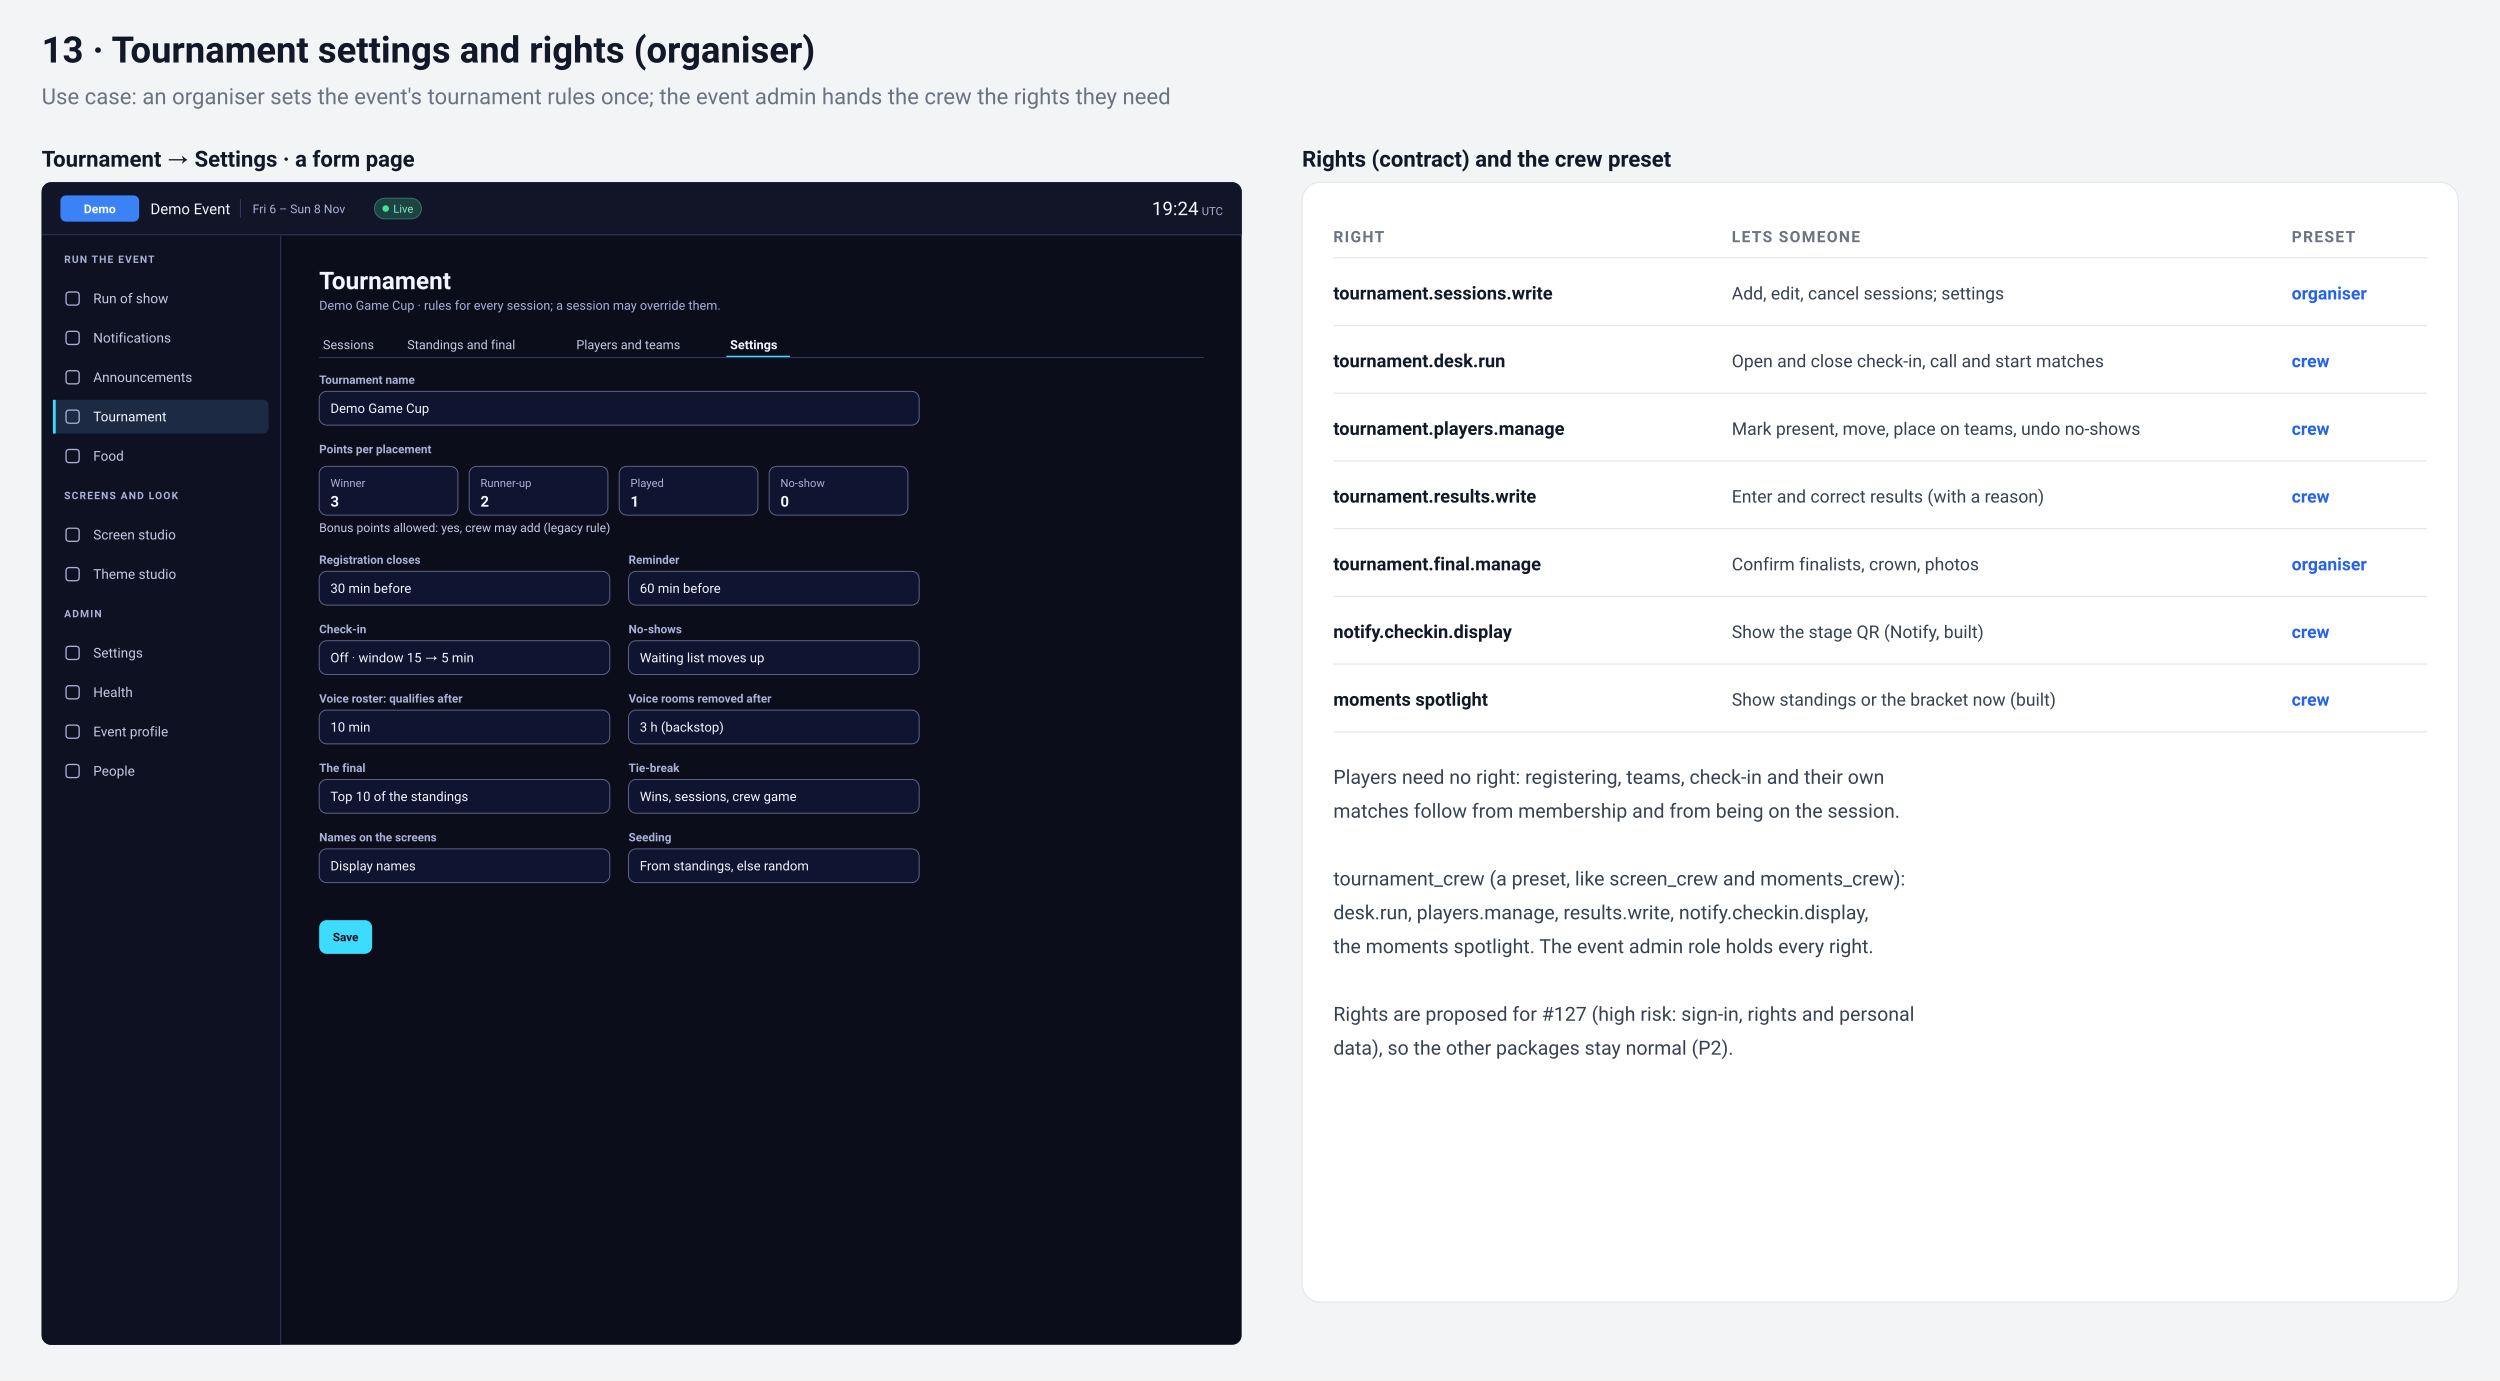
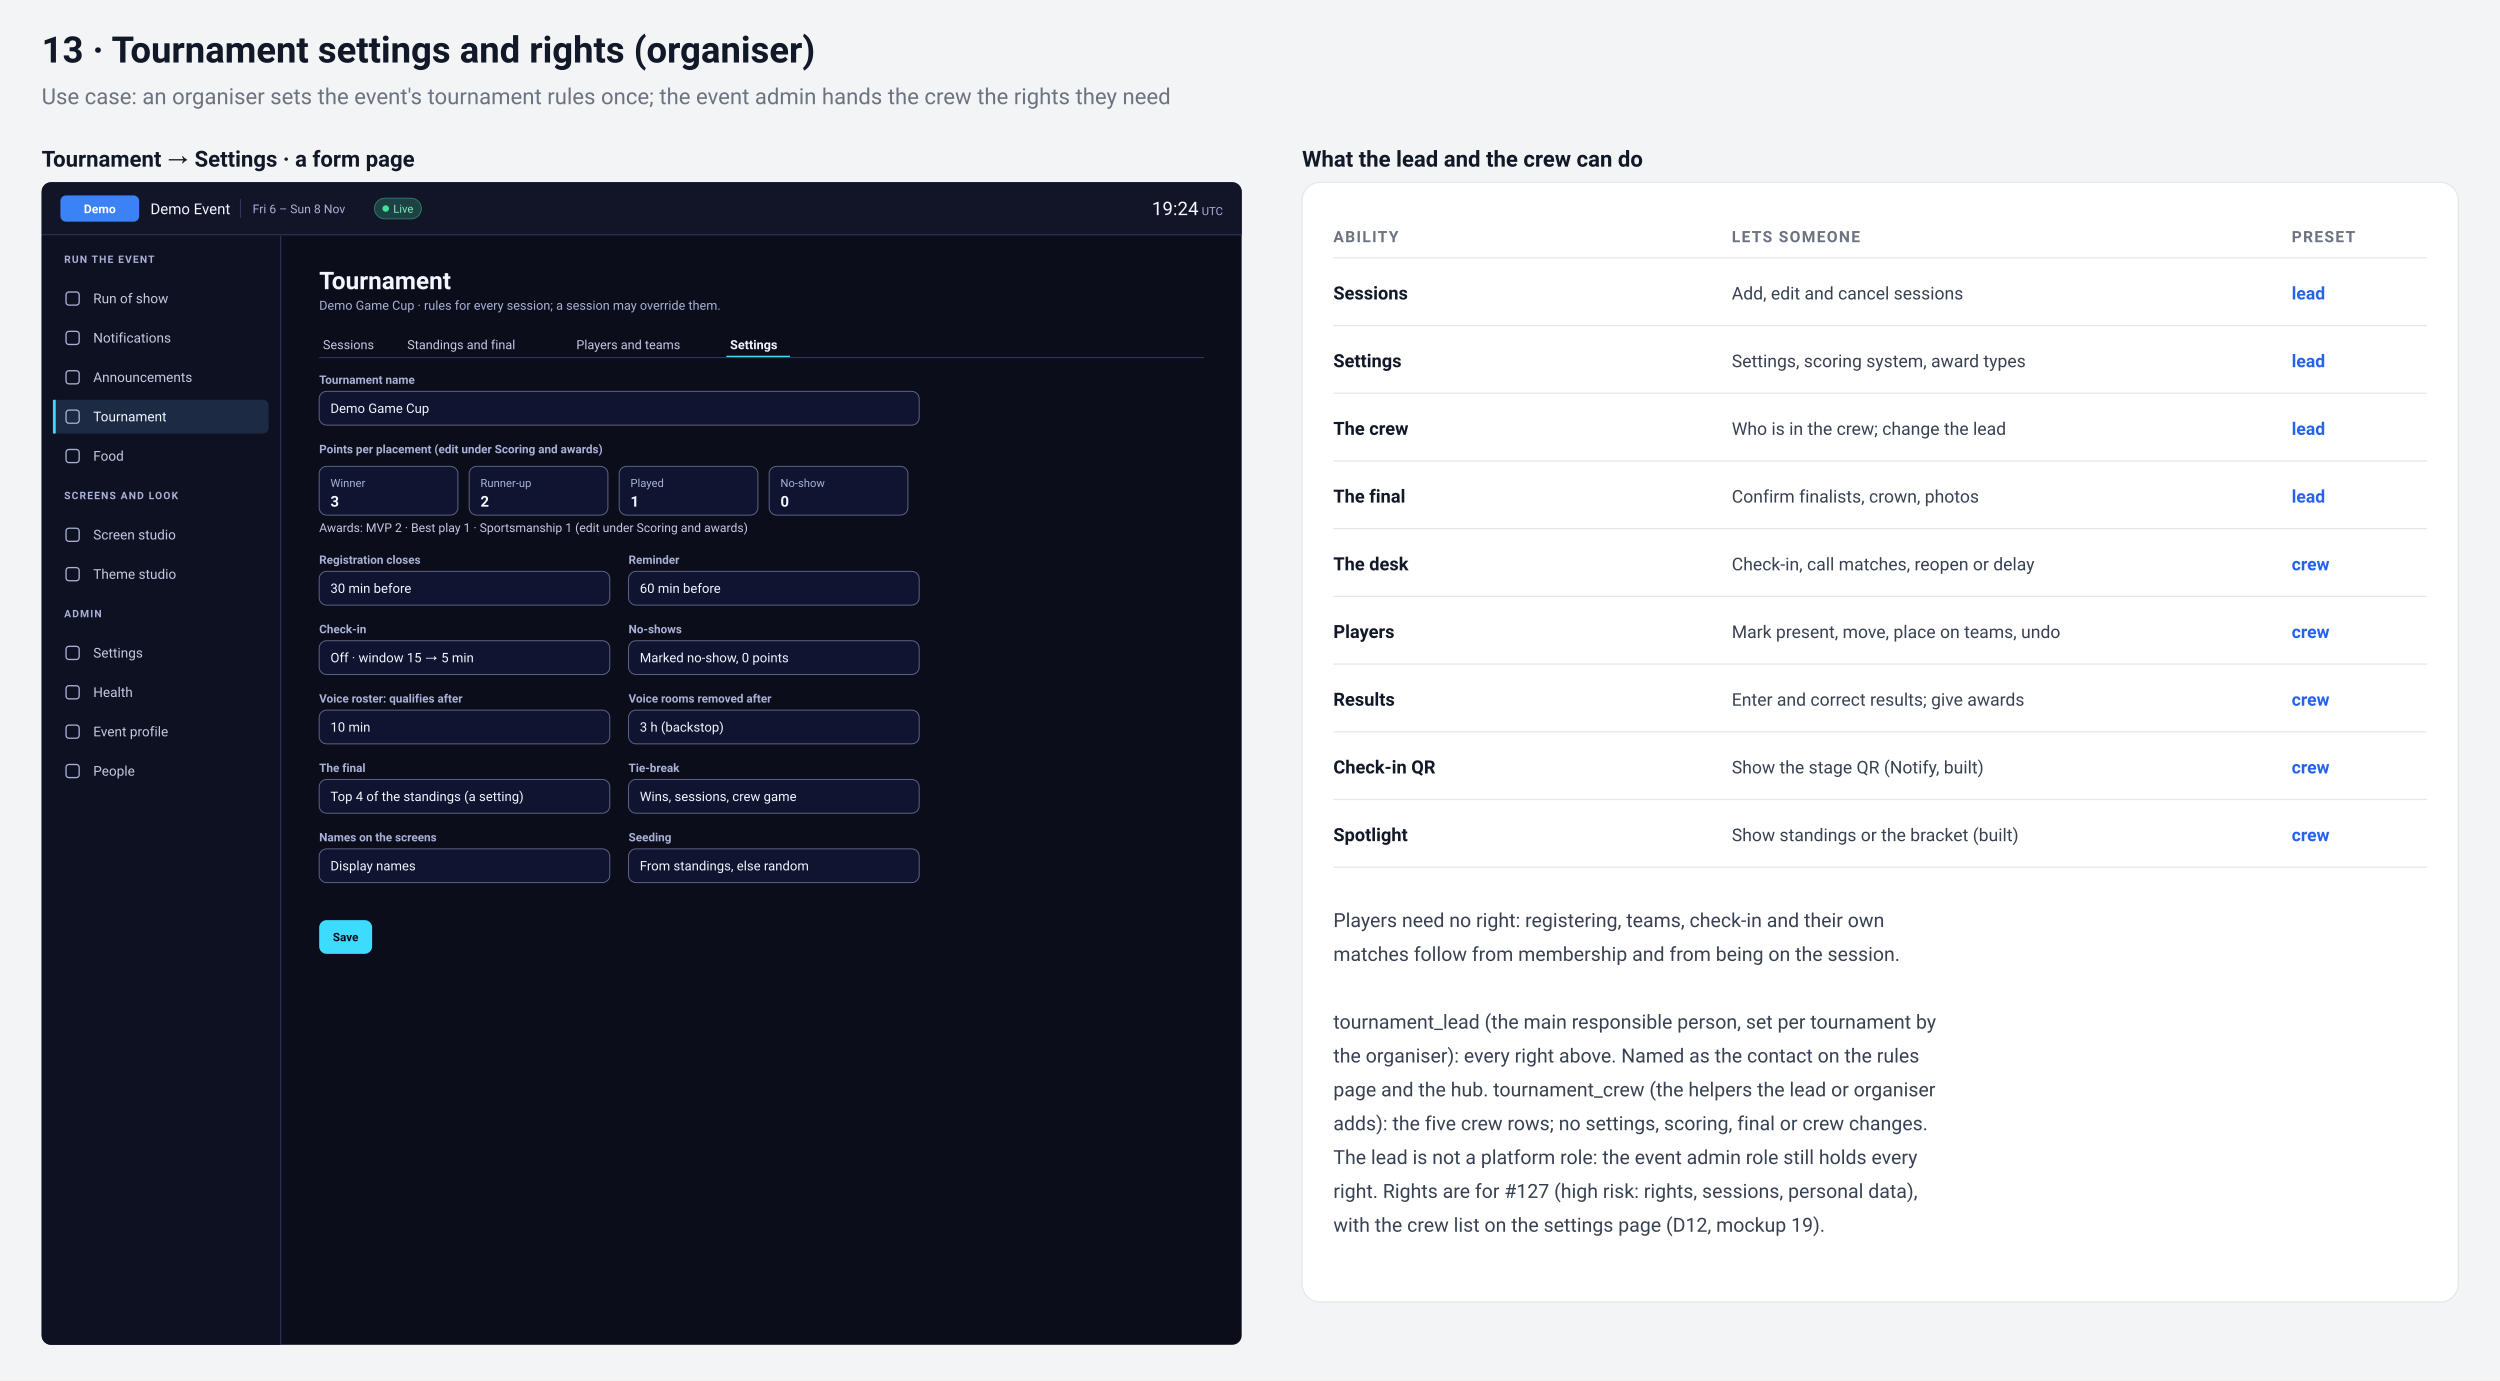
<svg xmlns="http://www.w3.org/2000/svg" viewBox="0 0 1920 1060" width="1920" height="1060" font-family="system-ui, -apple-system, 'Segoe UI', Roboto, Helvetica, Arial, sans-serif">
  <defs>
    <marker id="ah" viewBox="0 0 10 10" refX="9" refY="5" markerWidth="8" markerHeight="8" orient="auto-start-reverse">
      <path d="M0,0 L10,5 L0,10 z" fill="#6b7280" />
    </marker>
  </defs>
  <rect x="0.0" y="0.0" width="1920.0" height="1060.0" rx="0" fill="#f3f4f6" />
  <text x="32.0" y="48.0" font-size="28" fill="#111827" font-weight="700" text-anchor="start" data-box="32.0 1888.0">13 · Tournament settings and rights (organiser)</text>
  <text x="32.0" y="80.0" font-size="17" fill="#6b7280" font-weight="400" text-anchor="start" data-box="32.0 1888.0">Use case: an organiser sets the event's tournament rules once; the event admin hands the crew the rights they need</text>
  <text x="32.0" y="128.0" font-size="17" fill="#111827" font-weight="700" text-anchor="start" data-box="32.0 932.0">Tournament → Settings · a form page</text>
  <defs>
    <clipPath id="c1">
      <rect x="0" y="0" width="1280" height="1240" rx="10" />
    </clipPath>
  </defs>
  <g transform="translate(32.0,140.0) scale(0.72)">
    <g clip-path="url(#c1)">
      <rect x="0.0" y="0.0" width="1280.0" height="1240.0" rx="0" fill="#0b0d1a" />
      <rect x="0.0" y="0.0" width="1280.0" height="56.0" rx="0" fill="#121528" />
      <line x1="0.0" y1="56.0" x2="1280.0" y2="56.0" stroke="#343c66" stroke-width="1" />
      <rect x="20.0" y="14.0" width="84.0" height="28.0" rx="6" fill="#3b82f6" />
      <text x="62.0" y="33.0" font-size="13" fill="#fff" font-weight="700" text-anchor="middle">Demo</text>
      <text x="116.0" y="34.0" font-size="16" fill="#f3f5ff" font-weight="400" text-anchor="start">Demo Event</text>
      <line x1="212.0" y1="18.0" x2="212.0" y2="38.0" stroke="#343c66" stroke-width="1" />
      <text x="225.0" y="33.0" font-size="13" fill="#a9b1d6" font-weight="400" text-anchor="start">Fri 6 – Sun 8 Nov</text>
      <rect x="355.0" y="17.0" width="50.0" height="22.0" rx="11" fill="#1e4244" stroke="#2a7e64" stroke-width="1" />
      <circle cx="367.0" cy="28.0" r="3.5" fill="#3ee39a" />
      <text x="375.0" y="32.5" font-size="12" fill="#7cecba" font-weight="400" text-anchor="start">Live</text>
      <text x="1234.0" y="35.0" font-size="20" fill="#f3f5ff" font-weight="400" text-anchor="end">19:24</text>
      <text x="1260.0" y="35.0" font-size="12" fill="#a9b1d6" font-weight="400" text-anchor="end">UTC</text>
      <rect x="0.0" y="57.0" width="255.0" height="1183.0" rx="0" fill="#0e1122" />
      <line x1="255.0" y1="57.0" x2="255.0" y2="1240.0" stroke="#343c66" stroke-width="1" />
      <text x="24.0" y="86.0" font-size="11" fill="#a9b1d6" font-weight="600" text-anchor="start" letter-spacing="1.2">RUN THE EVENT</text>
      <rect x="26.0" y="117.0" width="14.0" height="14.0" rx="3" fill="none" stroke="#a9b1d6" stroke-width="1.4" />
      <text x="55.0" y="129.0" font-size="14.5" fill="#c5cae3" font-weight="400" text-anchor="start">Run of show</text>
      <rect x="26.0" y="159.0" width="14.0" height="14.0" rx="3" fill="none" stroke="#a9b1d6" stroke-width="1.4" />
      <text x="55.0" y="171.0" font-size="14.5" fill="#c5cae3" font-weight="400" text-anchor="start">Notifications</text>
      <rect x="26.0" y="201.0" width="14.0" height="14.0" rx="3" fill="none" stroke="#a9b1d6" stroke-width="1.4" />
      <text x="55.0" y="213.0" font-size="14.5" fill="#c5cae3" font-weight="400" text-anchor="start">Announcements</text>
      <rect x="12.0" y="232.0" width="230.0" height="36.0" rx="6" fill="#1c2a44" />
      <rect x="12.0" y="232.0" width="3.0" height="36.0" rx="0" fill="#3ddcff" />
      <rect x="26.0" y="243.0" width="14.0" height="14.0" rx="3" fill="none" stroke="#a9b1d6" stroke-width="1.4" />
      <text x="55.0" y="255.0" font-size="14.5" fill="#f3f5ff" font-weight="400" text-anchor="start">Tournament</text>
      <rect x="26.0" y="285.0" width="14.0" height="14.0" rx="3" fill="none" stroke="#a9b1d6" stroke-width="1.4" />
      <text x="55.0" y="297.0" font-size="14.5" fill="#c5cae3" font-weight="400" text-anchor="start">Food</text>
      <text x="24.0" y="338.0" font-size="11" fill="#a9b1d6" font-weight="600" text-anchor="start" letter-spacing="1.2">SCREENS AND LOOK</text>
      <rect x="26.0" y="369.0" width="14.0" height="14.0" rx="3" fill="none" stroke="#a9b1d6" stroke-width="1.4" />
      <text x="55.0" y="381.0" font-size="14.5" fill="#c5cae3" font-weight="400" text-anchor="start">Screen studio</text>
      <rect x="26.0" y="411.0" width="14.0" height="14.0" rx="3" fill="none" stroke="#a9b1d6" stroke-width="1.4" />
      <text x="55.0" y="423.0" font-size="14.5" fill="#c5cae3" font-weight="400" text-anchor="start">Theme studio</text>
      <text x="24.0" y="464.0" font-size="11" fill="#a9b1d6" font-weight="600" text-anchor="start" letter-spacing="1.2">ADMIN</text>
      <rect x="26.0" y="495.0" width="14.0" height="14.0" rx="3" fill="none" stroke="#a9b1d6" stroke-width="1.4" />
      <text x="55.0" y="507.0" font-size="14.5" fill="#c5cae3" font-weight="400" text-anchor="start">Settings</text>
      <rect x="26.0" y="537.0" width="14.0" height="14.0" rx="3" fill="none" stroke="#a9b1d6" stroke-width="1.4" />
      <text x="55.0" y="549.0" font-size="14.5" fill="#c5cae3" font-weight="400" text-anchor="start">Health</text>
      <rect x="26.0" y="579.0" width="14.0" height="14.0" rx="3" fill="none" stroke="#a9b1d6" stroke-width="1.4" />
      <text x="55.0" y="591.0" font-size="14.5" fill="#c5cae3" font-weight="400" text-anchor="start">Event profile</text>
      <rect x="26.0" y="621.0" width="14.0" height="14.0" rx="3" fill="none" stroke="#a9b1d6" stroke-width="1.4" />
      <text x="55.0" y="633.0" font-size="14.5" fill="#c5cae3" font-weight="400" text-anchor="start">People</text>
      <text x="296.0" y="114.0" font-size="26" fill="#f3f5ff" font-weight="600" text-anchor="start" data-box="296.0 1020.0">Tournament</text>
      <text x="296.0" y="136.0" font-size="13.5" fill="#a9b1d6" font-weight="400" text-anchor="start" data-box="296.0 1020.0">Demo Game Cup · rules for every session; a session may override them.</text>
      <text x="300.0" y="178.0" font-size="13.5" fill="#c5cae3" font-weight="400" text-anchor="start">Sessions</text>
      <text x="389.9" y="178.0" font-size="13.5" fill="#c5cae3" font-weight="400" text-anchor="start">Standings and final</text>
      <text x="570.3" y="178.0" font-size="13.5" fill="#c5cae3" font-weight="400" text-anchor="start">Players and teams</text>
      <text x="734.3" y="178.0" font-size="13.5" fill="#f3f5ff" font-weight="600" text-anchor="start">Settings</text>
      <line x1="730.3" y1="186.0" x2="798.2" y2="186.0" stroke="#3ddcff" stroke-width="2" />
      <line x1="296.0" y1="187.0" x2="1240.0" y2="187.0" stroke="#343c66" stroke-width="1" />
      <text x="296.0" y="215.0" font-size="12.5" fill="#a9b1d6" font-weight="600" text-anchor="start" data-box="296.0 936.0">Tournament name</text>
      <rect x="296.0" y="223.0" width="640.0" height="36.0" rx="8" fill="#0f1430" stroke="#616788" stroke-width="1" />
      <text x="308.0" y="246.0" font-size="14" fill="#f3f5ff" font-weight="400" text-anchor="start" data-box="304.0 928.0">Demo Game Cup</text>
-       <text x="296.0" y="289.0" font-size="12.5" fill="#a9b1d6" font-weight="600" text-anchor="start">Points per placement</text>
+       <text x="296.0" y="289.0" font-size="12.5" fill="#a9b1d6" font-weight="600" text-anchor="start">Points per placement (edit under Scoring and awards)</text>
      <rect x="296.0" y="303.0" width="148.0" height="52.0" rx="8" fill="#0f1430" stroke="#616788" stroke-width="1" />
      <text x="308.0" y="325.0" font-size="12" fill="#a9b1d6" font-weight="400" text-anchor="start">Winner</text>
      <text x="308.0" y="346.0" font-size="16" fill="#f3f5ff" font-weight="700" text-anchor="start">3</text>
      <rect x="456.0" y="303.0" width="148.0" height="52.0" rx="8" fill="#0f1430" stroke="#616788" stroke-width="1" />
      <text x="468.0" y="325.0" font-size="12" fill="#a9b1d6" font-weight="400" text-anchor="start">Runner-up</text>
      <text x="468.0" y="346.0" font-size="16" fill="#f3f5ff" font-weight="700" text-anchor="start">2</text>
      <rect x="616.0" y="303.0" width="148.0" height="52.0" rx="8" fill="#0f1430" stroke="#616788" stroke-width="1" />
      <text x="628.0" y="325.0" font-size="12" fill="#a9b1d6" font-weight="400" text-anchor="start">Played</text>
      <text x="628.0" y="346.0" font-size="16" fill="#f3f5ff" font-weight="700" text-anchor="start">1</text>
      <rect x="776.0" y="303.0" width="148.0" height="52.0" rx="8" fill="#0f1430" stroke="#616788" stroke-width="1" />
      <text x="788.0" y="325.0" font-size="12" fill="#a9b1d6" font-weight="400" text-anchor="start">No-show</text>
      <text x="788.0" y="346.0" font-size="16" fill="#f3f5ff" font-weight="700" text-anchor="start">0</text>
-       <text x="296.0" y="373.0" font-size="13" fill="#c5cae3" font-weight="400" text-anchor="start" data-box="296.0 936.0">Bonus points allowed: yes, crew may add (legacy rule)</text>
+       <text x="296.0" y="373.0" font-size="13" fill="#c5cae3" font-weight="400" text-anchor="start" data-box="296.0 936.0">Awards: MVP 2 · Best play 1 · Sportsmanship 1 (edit under Scoring and awards)</text>
      <text x="296.0" y="407.0" font-size="12.5" fill="#a9b1d6" font-weight="600" text-anchor="start" data-box="296.0 606.0">Registration closes</text>
      <rect x="296.0" y="415.0" width="310.0" height="36.0" rx="8" fill="#0f1430" stroke="#616788" stroke-width="1" />
      <text x="308.0" y="438.0" font-size="14" fill="#f3f5ff" font-weight="400" text-anchor="start" data-box="304.0 598.0">30 min before</text>
      <text x="626.0" y="407.0" font-size="12.5" fill="#a9b1d6" font-weight="600" text-anchor="start" data-box="626.0 936.0">Reminder</text>
      <rect x="626.0" y="415.0" width="310.0" height="36.0" rx="8" fill="#0f1430" stroke="#616788" stroke-width="1" />
      <text x="638.0" y="438.0" font-size="14" fill="#f3f5ff" font-weight="400" text-anchor="start" data-box="634.0 928.0">60 min before</text>
      <text x="296.0" y="481.0" font-size="12.5" fill="#a9b1d6" font-weight="600" text-anchor="start" data-box="296.0 606.0">Check-in</text>
      <rect x="296.0" y="489.0" width="310.0" height="36.0" rx="8" fill="#0f1430" stroke="#616788" stroke-width="1" />
      <text x="308.0" y="512.0" font-size="14" fill="#f3f5ff" font-weight="400" text-anchor="start" data-box="304.0 598.0">Off · window 15 → 5 min</text>
      <text x="626.0" y="481.0" font-size="12.5" fill="#a9b1d6" font-weight="600" text-anchor="start" data-box="626.0 936.0">No-shows</text>
      <rect x="626.0" y="489.0" width="310.0" height="36.0" rx="8" fill="#0f1430" stroke="#616788" stroke-width="1" />
-       <text x="638.0" y="512.0" font-size="14" fill="#f3f5ff" font-weight="400" text-anchor="start" data-box="634.0 928.0">Waiting list moves up</text>
+       <text x="638.0" y="512.0" font-size="14" fill="#f3f5ff" font-weight="400" text-anchor="start" data-box="634.0 928.0">Marked no-show, 0 points</text>
      <text x="296.0" y="555.0" font-size="12.5" fill="#a9b1d6" font-weight="600" text-anchor="start" data-box="296.0 606.0">Voice roster: qualifies after</text>
      <rect x="296.0" y="563.0" width="310.0" height="36.0" rx="8" fill="#0f1430" stroke="#616788" stroke-width="1" />
      <text x="308.0" y="586.0" font-size="14" fill="#f3f5ff" font-weight="400" text-anchor="start" data-box="304.0 598.0">10 min</text>
      <text x="626.0" y="555.0" font-size="12.5" fill="#a9b1d6" font-weight="600" text-anchor="start" data-box="626.0 936.0">Voice rooms removed after</text>
      <rect x="626.0" y="563.0" width="310.0" height="36.0" rx="8" fill="#0f1430" stroke="#616788" stroke-width="1" />
      <text x="638.0" y="586.0" font-size="14" fill="#f3f5ff" font-weight="400" text-anchor="start" data-box="634.0 928.0">3 h (backstop)</text>
      <text x="296.0" y="629.0" font-size="12.5" fill="#a9b1d6" font-weight="600" text-anchor="start" data-box="296.0 606.0">The final</text>
      <rect x="296.0" y="637.0" width="310.0" height="36.0" rx="8" fill="#0f1430" stroke="#616788" stroke-width="1" />
-       <text x="308.0" y="660.0" font-size="14" fill="#f3f5ff" font-weight="400" text-anchor="start" data-box="304.0 598.0">Top 10 of the standings</text>
+       <text x="308.0" y="660.0" font-size="14" fill="#f3f5ff" font-weight="400" text-anchor="start" data-box="304.0 598.0">Top 4 of the standings (a setting)</text>
      <text x="626.0" y="629.0" font-size="12.5" fill="#a9b1d6" font-weight="600" text-anchor="start" data-box="626.0 936.0">Tie-break</text>
      <rect x="626.0" y="637.0" width="310.0" height="36.0" rx="8" fill="#0f1430" stroke="#616788" stroke-width="1" />
      <text x="638.0" y="660.0" font-size="14" fill="#f3f5ff" font-weight="400" text-anchor="start" data-box="634.0 928.0">Wins, sessions, crew game</text>
      <text x="296.0" y="703.0" font-size="12.5" fill="#a9b1d6" font-weight="600" text-anchor="start" data-box="296.0 606.0">Names on the screens</text>
      <rect x="296.0" y="711.0" width="310.0" height="36.0" rx="8" fill="#0f1430" stroke="#616788" stroke-width="1" />
      <text x="308.0" y="734.0" font-size="14" fill="#f3f5ff" font-weight="400" text-anchor="start" data-box="304.0 598.0">Display names</text>
      <text x="626.0" y="703.0" font-size="12.5" fill="#a9b1d6" font-weight="600" text-anchor="start" data-box="626.0 936.0">Seeding</text>
      <rect x="626.0" y="711.0" width="310.0" height="36.0" rx="8" fill="#0f1430" stroke="#616788" stroke-width="1" />
      <text x="638.0" y="734.0" font-size="14" fill="#f3f5ff" font-weight="400" text-anchor="start" data-box="634.0 928.0">From standings, else random</text>
      <rect x="296.0" y="787.0" width="56.5" height="36.0" rx="8" fill="#3ddcff" />
      <text x="324.2" y="809.5" font-size="12.5" fill="#0b0d1a" font-weight="600" text-anchor="middle" data-box="300.0 348.5">Save</text>
    </g>
  </g>
-   <text x="1000.0" y="128.0" font-size="17" fill="#111827" font-weight="700" text-anchor="start" data-box="1000.0 1880.0">Rights (contract) and the crew preset</text>
+   <text x="1000.0" y="128.0" font-size="17" fill="#111827" font-weight="700" text-anchor="start" data-box="1000.0 1880.0">What the lead and the crew can do</text>
  <rect x="1000.0" y="140.0" width="888.0" height="860.0" rx="14" fill="#ffffff" stroke="#e5e7eb" stroke-width="1" />
-   <text x="1024.0" y="186.0" font-size="12" fill="#6b7280" font-weight="700" text-anchor="start" letter-spacing="1">RIGHT</text>
+   <text x="1024.0" y="186.0" font-size="12" fill="#6b7280" font-weight="700" text-anchor="start" letter-spacing="1">ABILITY</text>
  <text x="1330.0" y="186.0" font-size="12" fill="#6b7280" font-weight="700" text-anchor="start" letter-spacing="1">LETS SOMEONE</text>
  <text x="1760.0" y="186.0" font-size="12" fill="#6b7280" font-weight="700" text-anchor="start" letter-spacing="1">PRESET</text>
  <line x1="1024.0" y1="198.0" x2="1864.0" y2="198.0" stroke="#e5e7eb" stroke-width="1" />
-   <text x="1024.0" y="230.0" font-size="14" fill="#111827" font-weight="700" text-anchor="start" data-box="1024.0 1320.0">tournament.sessions.write</text>
-   <text x="1330.0" y="230.0" font-size="13.5" fill="#374151" font-weight="400" text-anchor="start" data-box="1330.0 1750.0">Add, edit, cancel sessions; settings</text>
-   <text x="1760.0" y="230.0" font-size="13.5" fill="#2563eb" font-weight="600" text-anchor="start" data-box="1760.0 1864.0">organiser</text>
+   <text x="1024.0" y="230.0" font-size="14" fill="#111827" font-weight="700" text-anchor="start" data-box="1024.0 1320.0">Sessions</text>
+   <text x="1330.0" y="230.0" font-size="13.5" fill="#374151" font-weight="400" text-anchor="start" data-box="1330.0 1750.0">Add, edit and cancel sessions</text>
+   <text x="1760.0" y="230.0" font-size="13.5" fill="#2563eb" font-weight="600" text-anchor="start" data-box="1760.0 1864.0">lead</text>
  <line x1="1024.0" y1="250.0" x2="1864.0" y2="250.0" stroke="#e5e7eb" stroke-width="1" />
-   <text x="1024.0" y="282.0" font-size="14" fill="#111827" font-weight="700" text-anchor="start" data-box="1024.0 1320.0">tournament.desk.run</text>
-   <text x="1330.0" y="282.0" font-size="13.5" fill="#374151" font-weight="400" text-anchor="start" data-box="1330.0 1750.0">Open and close check-in, call and start matches</text>
-   <text x="1760.0" y="282.0" font-size="13.5" fill="#2563eb" font-weight="600" text-anchor="start" data-box="1760.0 1864.0">crew</text>
+   <text x="1024.0" y="282.0" font-size="14" fill="#111827" font-weight="700" text-anchor="start" data-box="1024.0 1320.0">Settings</text>
+   <text x="1330.0" y="282.0" font-size="13.5" fill="#374151" font-weight="400" text-anchor="start" data-box="1330.0 1750.0">Settings, scoring system, award types</text>
+   <text x="1760.0" y="282.0" font-size="13.5" fill="#2563eb" font-weight="600" text-anchor="start" data-box="1760.0 1864.0">lead</text>
  <line x1="1024.0" y1="302.0" x2="1864.0" y2="302.0" stroke="#e5e7eb" stroke-width="1" />
-   <text x="1024.0" y="334.0" font-size="14" fill="#111827" font-weight="700" text-anchor="start" data-box="1024.0 1320.0">tournament.players.manage</text>
-   <text x="1330.0" y="334.0" font-size="13.5" fill="#374151" font-weight="400" text-anchor="start" data-box="1330.0 1750.0">Mark present, move, place on teams, undo no-shows</text>
-   <text x="1760.0" y="334.0" font-size="13.5" fill="#2563eb" font-weight="600" text-anchor="start" data-box="1760.0 1864.0">crew</text>
+   <text x="1024.0" y="334.0" font-size="14" fill="#111827" font-weight="700" text-anchor="start" data-box="1024.0 1320.0">The crew</text>
+   <text x="1330.0" y="334.0" font-size="13.5" fill="#374151" font-weight="400" text-anchor="start" data-box="1330.0 1750.0">Who is in the crew; change the lead</text>
+   <text x="1760.0" y="334.0" font-size="13.5" fill="#2563eb" font-weight="600" text-anchor="start" data-box="1760.0 1864.0">lead</text>
  <line x1="1024.0" y1="354.0" x2="1864.0" y2="354.0" stroke="#e5e7eb" stroke-width="1" />
-   <text x="1024.0" y="386.0" font-size="14" fill="#111827" font-weight="700" text-anchor="start" data-box="1024.0 1320.0">tournament.results.write</text>
-   <text x="1330.0" y="386.0" font-size="13.5" fill="#374151" font-weight="400" text-anchor="start" data-box="1330.0 1750.0">Enter and correct results (with a reason)</text>
-   <text x="1760.0" y="386.0" font-size="13.5" fill="#2563eb" font-weight="600" text-anchor="start" data-box="1760.0 1864.0">crew</text>
+   <text x="1024.0" y="386.0" font-size="14" fill="#111827" font-weight="700" text-anchor="start" data-box="1024.0 1320.0">The final</text>
+   <text x="1330.0" y="386.0" font-size="13.5" fill="#374151" font-weight="400" text-anchor="start" data-box="1330.0 1750.0">Confirm finalists, crown, photos</text>
+   <text x="1760.0" y="386.0" font-size="13.5" fill="#2563eb" font-weight="600" text-anchor="start" data-box="1760.0 1864.0">lead</text>
  <line x1="1024.0" y1="406.0" x2="1864.0" y2="406.0" stroke="#e5e7eb" stroke-width="1" />
-   <text x="1024.0" y="438.0" font-size="14" fill="#111827" font-weight="700" text-anchor="start" data-box="1024.0 1320.0">tournament.final.manage</text>
-   <text x="1330.0" y="438.0" font-size="13.5" fill="#374151" font-weight="400" text-anchor="start" data-box="1330.0 1750.0">Confirm finalists, crown, photos</text>
-   <text x="1760.0" y="438.0" font-size="13.5" fill="#2563eb" font-weight="600" text-anchor="start" data-box="1760.0 1864.0">organiser</text>
+   <text x="1024.0" y="438.0" font-size="14" fill="#111827" font-weight="700" text-anchor="start" data-box="1024.0 1320.0">The desk</text>
+   <text x="1330.0" y="438.0" font-size="13.5" fill="#374151" font-weight="400" text-anchor="start" data-box="1330.0 1750.0">Check-in, call matches, reopen or delay</text>
+   <text x="1760.0" y="438.0" font-size="13.5" fill="#2563eb" font-weight="600" text-anchor="start" data-box="1760.0 1864.0">crew</text>
  <line x1="1024.0" y1="458.0" x2="1864.0" y2="458.0" stroke="#e5e7eb" stroke-width="1" />
-   <text x="1024.0" y="490.0" font-size="14" fill="#111827" font-weight="700" text-anchor="start" data-box="1024.0 1320.0">notify.checkin.display</text>
-   <text x="1330.0" y="490.0" font-size="13.5" fill="#374151" font-weight="400" text-anchor="start" data-box="1330.0 1750.0">Show the stage QR (Notify, built)</text>
+   <text x="1024.0" y="490.0" font-size="14" fill="#111827" font-weight="700" text-anchor="start" data-box="1024.0 1320.0">Players</text>
+   <text x="1330.0" y="490.0" font-size="13.5" fill="#374151" font-weight="400" text-anchor="start" data-box="1330.0 1750.0">Mark present, move, place on teams, undo</text>
  <text x="1760.0" y="490.0" font-size="13.5" fill="#2563eb" font-weight="600" text-anchor="start" data-box="1760.0 1864.0">crew</text>
  <line x1="1024.0" y1="510.0" x2="1864.0" y2="510.0" stroke="#e5e7eb" stroke-width="1" />
-   <text x="1024.0" y="542.0" font-size="14" fill="#111827" font-weight="700" text-anchor="start" data-box="1024.0 1320.0">moments spotlight</text>
-   <text x="1330.0" y="542.0" font-size="13.5" fill="#374151" font-weight="400" text-anchor="start" data-box="1330.0 1750.0">Show standings or the bracket now (built)</text>
+   <text x="1024.0" y="542.0" font-size="14" fill="#111827" font-weight="700" text-anchor="start" data-box="1024.0 1320.0">Results</text>
+   <text x="1330.0" y="542.0" font-size="13.5" fill="#374151" font-weight="400" text-anchor="start" data-box="1330.0 1750.0">Enter and correct results; give awards</text>
  <text x="1760.0" y="542.0" font-size="13.5" fill="#2563eb" font-weight="600" text-anchor="start" data-box="1760.0 1864.0">crew</text>
  <line x1="1024.0" y1="562.0" x2="1864.0" y2="562.0" stroke="#e5e7eb" stroke-width="1" />
-   <text x="1024.0" y="602.0" font-size="15" fill="#374151" font-weight="400" text-anchor="start" data-box="1024.0 1864.0">Players need no right: registering, teams, check-in and their own</text>
-   <text x="1024.0" y="628.0" font-size="15" fill="#374151" font-weight="400" text-anchor="start" data-box="1024.0 1864.0">matches follow from membership and from being on the session.</text>
-   <text x="1024.0" y="680.0" font-size="15" fill="#374151" font-weight="400" text-anchor="start" data-box="1024.0 1864.0">tournament_crew (a preset, like screen_crew and moments_crew):</text>
-   <text x="1024.0" y="706.0" font-size="15" fill="#374151" font-weight="400" text-anchor="start" data-box="1024.0 1864.0">desk.run, players.manage, results.write, notify.checkin.display,</text>
-   <text x="1024.0" y="732.0" font-size="15" fill="#374151" font-weight="400" text-anchor="start" data-box="1024.0 1864.0">the moments spotlight. The event admin role holds every right.</text>
-   <text x="1024.0" y="784.0" font-size="15" fill="#374151" font-weight="400" text-anchor="start" data-box="1024.0 1864.0">Rights are proposed for #127 (high risk: sign-in, rights and personal</text>
-   <text x="1024.0" y="810.0" font-size="15" fill="#374151" font-weight="400" text-anchor="start" data-box="1024.0 1864.0">data), so the other packages stay normal (P2).</text>
+   <text x="1024.0" y="594.0" font-size="14" fill="#111827" font-weight="700" text-anchor="start" data-box="1024.0 1320.0">Check-in QR</text>
+   <text x="1330.0" y="594.0" font-size="13.5" fill="#374151" font-weight="400" text-anchor="start" data-box="1330.0 1750.0">Show the stage QR (Notify, built)</text>
+   <text x="1760.0" y="594.0" font-size="13.5" fill="#2563eb" font-weight="600" text-anchor="start" data-box="1760.0 1864.0">crew</text>
+   <line x1="1024.0" y1="614.0" x2="1864.0" y2="614.0" stroke="#e5e7eb" stroke-width="1" />
+   <text x="1024.0" y="646.0" font-size="14" fill="#111827" font-weight="700" text-anchor="start" data-box="1024.0 1320.0">Spotlight</text>
+   <text x="1330.0" y="646.0" font-size="13.5" fill="#374151" font-weight="400" text-anchor="start" data-box="1330.0 1750.0">Show standings or the bracket (built)</text>
+   <text x="1760.0" y="646.0" font-size="13.5" fill="#2563eb" font-weight="600" text-anchor="start" data-box="1760.0 1864.0">crew</text>
+   <line x1="1024.0" y1="666.0" x2="1864.0" y2="666.0" stroke="#e5e7eb" stroke-width="1" />
+   <text x="1024.0" y="712.0" font-size="15" fill="#374151" font-weight="400" text-anchor="start" data-box="1024.0 1864.0">Players need no right: registering, teams, check-in and their own</text>
+   <text x="1024.0" y="738.0" font-size="15" fill="#374151" font-weight="400" text-anchor="start" data-box="1024.0 1864.0">matches follow from membership and from being on the session.</text>
+   <text x="1024.0" y="790.0" font-size="15" fill="#374151" font-weight="400" text-anchor="start" data-box="1024.0 1864.0">tournament_lead (the main responsible person, set per tournament by</text>
+   <text x="1024.0" y="816.0" font-size="15" fill="#374151" font-weight="400" text-anchor="start" data-box="1024.0 1864.0">the organiser): every right above. Named as the contact on the rules</text>
+   <text x="1024.0" y="842.0" font-size="15" fill="#374151" font-weight="400" text-anchor="start" data-box="1024.0 1864.0">page and the hub. tournament_crew (the helpers the lead or organiser</text>
+   <text x="1024.0" y="868.0" font-size="15" fill="#374151" font-weight="400" text-anchor="start" data-box="1024.0 1864.0">adds): the five crew rows; no settings, scoring, final or crew changes.</text>
+   <text x="1024.0" y="894.0" font-size="15" fill="#374151" font-weight="400" text-anchor="start" data-box="1024.0 1864.0">The lead is not a platform role: the event admin role still holds every</text>
+   <text x="1024.0" y="920.0" font-size="15" fill="#374151" font-weight="400" text-anchor="start" data-box="1024.0 1864.0">right. Rights are for #127 (high risk: rights, sessions, personal data),</text>
+   <text x="1024.0" y="946.0" font-size="15" fill="#374151" font-weight="400" text-anchor="start" data-box="1024.0 1864.0">with the crew list on the settings page (D12, mockup 19).</text>
</svg>
